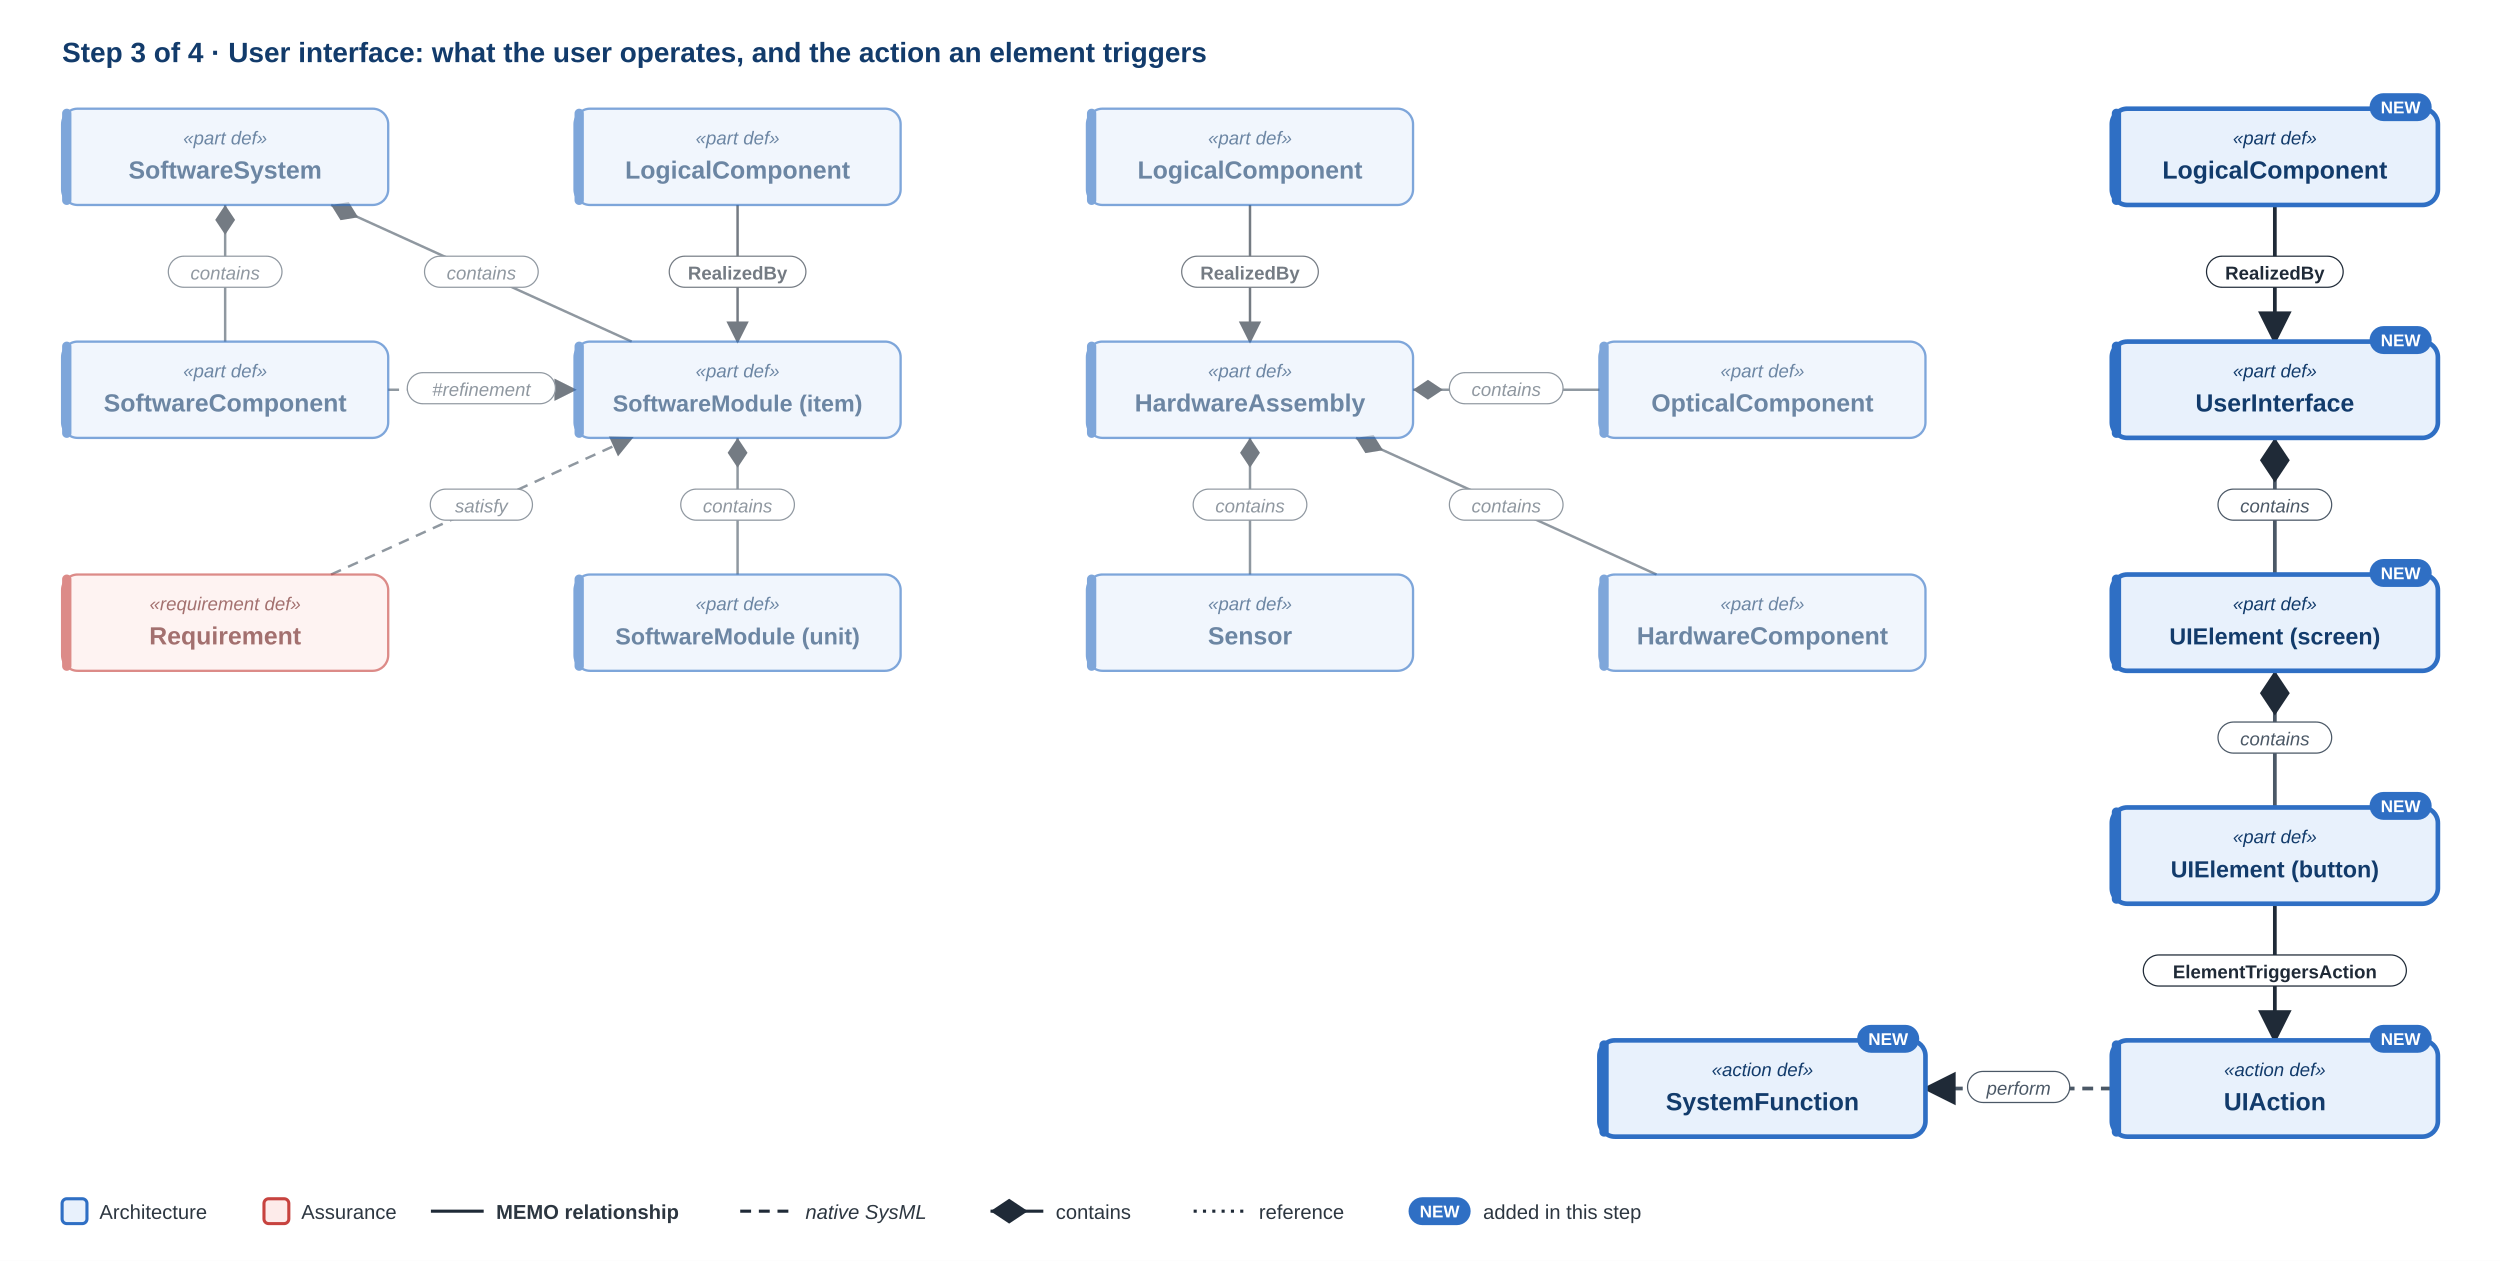
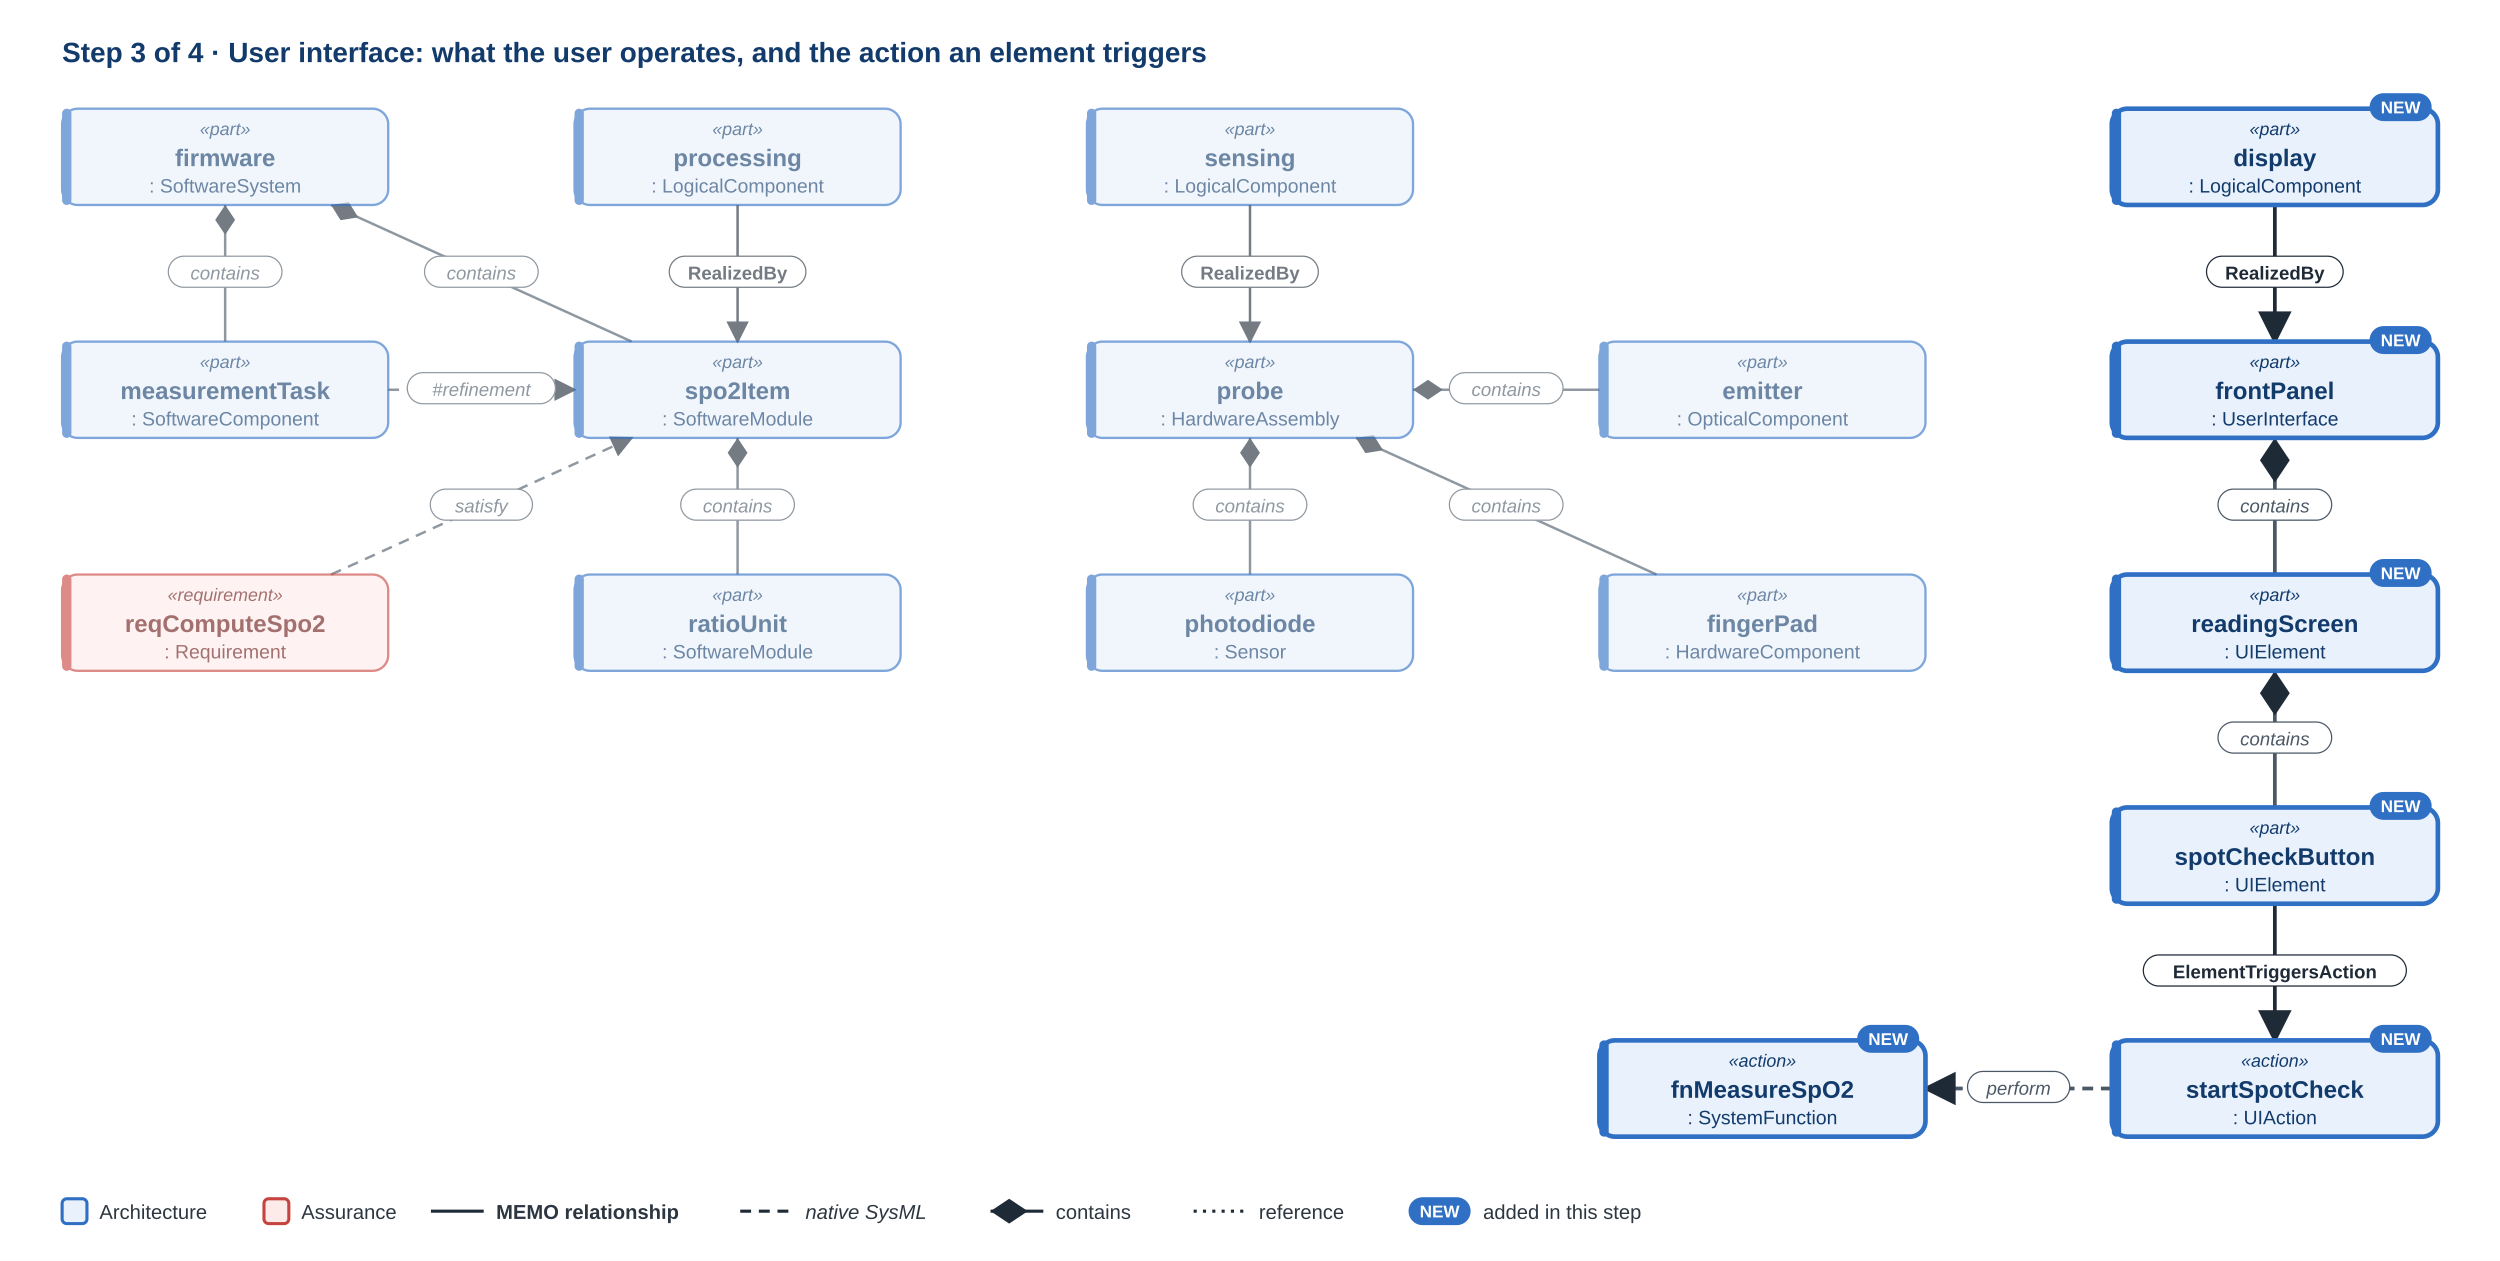
<svg xmlns="http://www.w3.org/2000/svg" viewBox="0 0 1610 812" width="1610" height="812" font-family="Nunito, 'Segoe UI', Arial, sans-serif" role="img" aria-label="Implementation layer, step 3: User interface: what the user operates, and the action an element triggers">
  <defs>
    <marker id="arrow" viewBox="0 0 10 10" refX="9" refY="5" markerWidth="9" markerHeight="9" orient="auto-start-reverse">
      <path d="M0,0 L10,5 L0,10 z" fill="#1f2a37" />
    </marker>
    <marker id="diamond" viewBox="0 0 14 10" refX="13" refY="5" markerWidth="14" markerHeight="10" orient="auto-start-reverse">
      <path d="M1,5 L7,1 L13,5 L7,9 z" fill="#1f2a37" />
    </marker>
  </defs>
  <rect width="100%" height="100%" fill="#ffffff" />
  <text x="40" y="40" font-size="18" font-weight="800" fill="#123b6b">Step 3 of 4 · User interface: what the user operates, and the action an element triggers</text>
  <g opacity="0.62">
    <line x1="475" y1="132" x2="475" y2="220" stroke="#1f2a37" stroke-width="1.6" marker-end="url(#arrow)" />
    <rect x="431" y="165" width="88" height="20" rx="10" fill="#ffffff" stroke="#1f2a37" stroke-width="0.8" />
    <text x="475" y="180" text-anchor="middle" font-size="12" font-weight="700" fill="#1f2a37">RealizedBy</text>
  </g>
  <g opacity="0.62">
    <line x1="213.2" y1="132" x2="406.8" y2="220" stroke="#4b5866" stroke-width="1.6" marker-start="url(#diamond)" />
    <rect x="273.4" y="165" width="73.2" height="20" rx="10" fill="#ffffff" stroke="#4b5866" stroke-width="0.8" />
    <text x="310" y="180" text-anchor="middle" font-size="12" font-style="italic" fill="#4b5866">contains</text>
  </g>
  <g opacity="0.62">
    <line x1="145" y1="132" x2="145" y2="220" stroke="#4b5866" stroke-width="1.6" marker-start="url(#diamond)" />
    <rect x="108.4" y="165" width="73.2" height="20" rx="10" fill="#ffffff" stroke="#4b5866" stroke-width="0.8" />
    <text x="145" y="180" text-anchor="middle" font-size="12" font-style="italic" fill="#4b5866">contains</text>
  </g>
  <g opacity="0.62">
    <line x1="475" y1="282" x2="475" y2="370" stroke="#4b5866" stroke-width="1.6" marker-start="url(#diamond)" />
    <rect x="438.4" y="315" width="73.2" height="20" rx="10" fill="#ffffff" stroke="#4b5866" stroke-width="0.8" />
    <text x="475" y="330" text-anchor="middle" font-size="12" font-style="italic" fill="#4b5866">contains</text>
  </g>
  <g opacity="0.62">
    <line x1="250" y1="251" x2="370" y2="251" stroke="#4b5866" stroke-width="1.6" stroke-dasharray="7 5" marker-end="url(#arrow)" />
    <rect x="262.3" y="240" width="95.4" height="20" rx="10" fill="#ffffff" stroke="#4b5866" stroke-width="0.8" />
    <text x="310" y="255" text-anchor="middle" font-size="12" font-style="italic" fill="#4b5866">#refinement</text>
  </g>
  <g opacity="0.62">
    <line x1="213.2" y1="370" x2="406.8" y2="282" stroke="#4b5866" stroke-width="1.6" stroke-dasharray="7 5" marker-end="url(#arrow)" />
    <rect x="277.1" y="315" width="65.8" height="20" rx="10" fill="#ffffff" stroke="#4b5866" stroke-width="0.8" />
    <text x="310" y="330" text-anchor="middle" font-size="12" font-style="italic" fill="#4b5866">satisfy</text>
  </g>
  <g opacity="0.62">
    <line x1="805" y1="132" x2="805" y2="220" stroke="#1f2a37" stroke-width="1.6" marker-end="url(#arrow)" />
    <rect x="761" y="165" width="88" height="20" rx="10" fill="#ffffff" stroke="#1f2a37" stroke-width="0.8" />
    <text x="805" y="180" text-anchor="middle" font-size="12" font-weight="700" fill="#1f2a37">RealizedBy</text>
  </g>
  <g opacity="0.62">
    <line x1="910" y1="251" x2="1030" y2="251" stroke="#4b5866" stroke-width="1.6" marker-start="url(#diamond)" />
    <rect x="933.4" y="240" width="73.2" height="20" rx="10" fill="#ffffff" stroke="#4b5866" stroke-width="0.8" />
    <text x="970" y="255" text-anchor="middle" font-size="12" font-style="italic" fill="#4b5866">contains</text>
  </g>
  <g opacity="0.62">
    <line x1="805" y1="282" x2="805" y2="370" stroke="#4b5866" stroke-width="1.6" marker-start="url(#diamond)" />
    <rect x="768.4" y="315" width="73.2" height="20" rx="10" fill="#ffffff" stroke="#4b5866" stroke-width="0.8" />
    <text x="805" y="330" text-anchor="middle" font-size="12" font-style="italic" fill="#4b5866">contains</text>
  </g>
  <g opacity="0.62">
    <line x1="873.2" y1="282" x2="1066.8" y2="370" stroke="#4b5866" stroke-width="1.6" marker-start="url(#diamond)" />
    <rect x="933.4" y="315" width="73.2" height="20" rx="10" fill="#ffffff" stroke="#4b5866" stroke-width="0.8" />
    <text x="970" y="330" text-anchor="middle" font-size="12" font-style="italic" fill="#4b5866">contains</text>
  </g>
  <g opacity="1">
    <line x1="1465" y1="132" x2="1465" y2="220" stroke="#1f2a37" stroke-width="2.4" marker-end="url(#arrow)" />
    <rect x="1421" y="165" width="88" height="20" rx="10" fill="#ffffff" stroke="#1f2a37" stroke-width="0.8" />
    <text x="1465" y="180" text-anchor="middle" font-size="12" font-weight="700" fill="#1f2a37">RealizedBy</text>
  </g>
  <g opacity="1">
    <line x1="1465" y1="282" x2="1465" y2="370" stroke="#4b5866" stroke-width="2.4" marker-start="url(#diamond)" />
    <rect x="1428.4" y="315" width="73.2" height="20" rx="10" fill="#ffffff" stroke="#4b5866" stroke-width="0.8" />
    <text x="1465" y="330" text-anchor="middle" font-size="12" font-style="italic" fill="#4b5866">contains</text>
  </g>
  <g opacity="1">
    <line x1="1465" y1="432" x2="1465" y2="520" stroke="#4b5866" stroke-width="2.4" marker-start="url(#diamond)" />
    <rect x="1428.4" y="465" width="73.2" height="20" rx="10" fill="#ffffff" stroke="#4b5866" stroke-width="0.8" />
    <text x="1465" y="480" text-anchor="middle" font-size="12" font-style="italic" fill="#4b5866">contains</text>
  </g>
  <g opacity="1">
    <line x1="1465" y1="582" x2="1465" y2="670" stroke="#1f2a37" stroke-width="2.4" marker-end="url(#arrow)" />
    <rect x="1380.3" y="615" width="169.4" height="20" rx="10" fill="#ffffff" stroke="#1f2a37" stroke-width="0.8" />
    <text x="1465" y="630" text-anchor="middle" font-size="12" font-weight="700" fill="#1f2a37">ElementTriggersAction</text>
  </g>
  <g opacity="1">
    <line x1="1360" y1="701" x2="1240" y2="701" stroke="#4b5866" stroke-width="2.4" stroke-dasharray="7 5" marker-end="url(#arrow)" />
    <rect x="1267.1" y="690" width="65.8" height="20" rx="10" fill="#ffffff" stroke="#4b5866" stroke-width="0.8" />
    <text x="1300" y="705" text-anchor="middle" font-size="12" font-style="italic" fill="#4b5866">perform</text>
  </g>
  <g opacity="0.62">
    <rect x="40" y="70" width="210" height="62" rx="10" fill="#e8f1fc" stroke="#2f6fc4" stroke-width="1.5" />
    <rect x="40" y="70" width="6" height="62" rx="3" fill="#2f6fc4" />
-     <text x="145" y="93" text-anchor="middle" font-size="12" fill="#123b6b" font-style="italic">«part def»</text>
-     <text x="145" y="115" text-anchor="middle" font-size="16" font-weight="700" fill="#123b6b">SoftwareSystem</text>
+     <text x="145" y="87" text-anchor="middle" font-size="11.5" fill="#123b6b" font-style="italic">«part»</text>
+     <text x="145" y="107" text-anchor="middle" font-size="15.5" font-weight="700" fill="#123b6b">firmware</text>
+     <text x="145" y="124" text-anchor="middle" font-size="12.5" fill="#123b6b">: SoftwareSystem</text>
  </g>
  <g opacity="0.62">
    <rect x="370" y="70" width="210" height="62" rx="10" fill="#e8f1fc" stroke="#2f6fc4" stroke-width="1.5" />
    <rect x="370" y="70" width="6" height="62" rx="3" fill="#2f6fc4" />
-     <text x="475" y="93" text-anchor="middle" font-size="12" fill="#123b6b" font-style="italic">«part def»</text>
-     <text x="475" y="115" text-anchor="middle" font-size="16" font-weight="700" fill="#123b6b">LogicalComponent</text>
+     <text x="475" y="87" text-anchor="middle" font-size="11.5" fill="#123b6b" font-style="italic">«part»</text>
+     <text x="475" y="107" text-anchor="middle" font-size="15.5" font-weight="700" fill="#123b6b">processing</text>
+     <text x="475" y="124" text-anchor="middle" font-size="12.5" fill="#123b6b">: LogicalComponent</text>
  </g>
  <g opacity="0.62">
    <rect x="40" y="220" width="210" height="62" rx="10" fill="#e8f1fc" stroke="#2f6fc4" stroke-width="1.5" />
    <rect x="40" y="220" width="6" height="62" rx="3" fill="#2f6fc4" />
-     <text x="145" y="243" text-anchor="middle" font-size="12" fill="#123b6b" font-style="italic">«part def»</text>
-     <text x="145" y="265" text-anchor="middle" font-size="16" font-weight="700" fill="#123b6b">SoftwareComponent</text>
+     <text x="145" y="237" text-anchor="middle" font-size="11.5" fill="#123b6b" font-style="italic">«part»</text>
+     <text x="145" y="257" text-anchor="middle" font-size="15.5" font-weight="700" fill="#123b6b">measurementTask</text>
+     <text x="145" y="274" text-anchor="middle" font-size="12.5" fill="#123b6b">: SoftwareComponent</text>
  </g>
  <g opacity="0.62">
    <rect x="370" y="220" width="210" height="62" rx="10" fill="#e8f1fc" stroke="#2f6fc4" stroke-width="1.5" />
    <rect x="370" y="220" width="6" height="62" rx="3" fill="#2f6fc4" />
-     <text x="475" y="243" text-anchor="middle" font-size="12" fill="#123b6b" font-style="italic">«part def»</text>
-     <text x="475" y="265" text-anchor="middle" font-size="15" font-weight="700" fill="#123b6b">SoftwareModule (item)</text>
+     <text x="475" y="237" text-anchor="middle" font-size="11.5" fill="#123b6b" font-style="italic">«part»</text>
+     <text x="475" y="257" text-anchor="middle" font-size="15.5" font-weight="700" fill="#123b6b">spo2Item</text>
+     <text x="475" y="274" text-anchor="middle" font-size="12.5" fill="#123b6b">: SoftwareModule</text>
  </g>
  <g opacity="0.62">
    <rect x="40" y="370" width="210" height="62" rx="10" fill="#fdebea" stroke="#c7433f" stroke-width="1.5" />
    <rect x="40" y="370" width="6" height="62" rx="3" fill="#c7433f" />
-     <text x="145" y="393" text-anchor="middle" font-size="12" fill="#6b1916" font-style="italic">«requirement def»</text>
-     <text x="145" y="415" text-anchor="middle" font-size="16" font-weight="700" fill="#6b1916">Requirement</text>
+     <text x="145" y="387" text-anchor="middle" font-size="11.5" fill="#6b1916" font-style="italic">«requirement»</text>
+     <text x="145" y="407" text-anchor="middle" font-size="15.5" font-weight="700" fill="#6b1916">reqComputeSpo2</text>
+     <text x="145" y="424" text-anchor="middle" font-size="12.5" fill="#6b1916">: Requirement</text>
  </g>
  <g opacity="0.62">
    <rect x="370" y="370" width="210" height="62" rx="10" fill="#e8f1fc" stroke="#2f6fc4" stroke-width="1.5" />
    <rect x="370" y="370" width="6" height="62" rx="3" fill="#2f6fc4" />
-     <text x="475" y="393" text-anchor="middle" font-size="12" fill="#123b6b" font-style="italic">«part def»</text>
-     <text x="475" y="415" text-anchor="middle" font-size="15" font-weight="700" fill="#123b6b">SoftwareModule (unit)</text>
+     <text x="475" y="387" text-anchor="middle" font-size="11.5" fill="#123b6b" font-style="italic">«part»</text>
+     <text x="475" y="407" text-anchor="middle" font-size="15.5" font-weight="700" fill="#123b6b">ratioUnit</text>
+     <text x="475" y="424" text-anchor="middle" font-size="12.5" fill="#123b6b">: SoftwareModule</text>
  </g>
  <g opacity="0.62">
    <rect x="700" y="70" width="210" height="62" rx="10" fill="#e8f1fc" stroke="#2f6fc4" stroke-width="1.5" />
    <rect x="700" y="70" width="6" height="62" rx="3" fill="#2f6fc4" />
-     <text x="805" y="93" text-anchor="middle" font-size="12" fill="#123b6b" font-style="italic">«part def»</text>
-     <text x="805" y="115" text-anchor="middle" font-size="16" font-weight="700" fill="#123b6b">LogicalComponent</text>
+     <text x="805" y="87" text-anchor="middle" font-size="11.5" fill="#123b6b" font-style="italic">«part»</text>
+     <text x="805" y="107" text-anchor="middle" font-size="15.5" font-weight="700" fill="#123b6b">sensing</text>
+     <text x="805" y="124" text-anchor="middle" font-size="12.5" fill="#123b6b">: LogicalComponent</text>
  </g>
  <g opacity="0.62">
    <rect x="700" y="220" width="210" height="62" rx="10" fill="#e8f1fc" stroke="#2f6fc4" stroke-width="1.5" />
    <rect x="700" y="220" width="6" height="62" rx="3" fill="#2f6fc4" />
-     <text x="805" y="243" text-anchor="middle" font-size="12" fill="#123b6b" font-style="italic">«part def»</text>
-     <text x="805" y="265" text-anchor="middle" font-size="16" font-weight="700" fill="#123b6b">HardwareAssembly</text>
+     <text x="805" y="237" text-anchor="middle" font-size="11.5" fill="#123b6b" font-style="italic">«part»</text>
+     <text x="805" y="257" text-anchor="middle" font-size="15.5" font-weight="700" fill="#123b6b">probe</text>
+     <text x="805" y="274" text-anchor="middle" font-size="12.5" fill="#123b6b">: HardwareAssembly</text>
  </g>
  <g opacity="0.62">
    <rect x="1030" y="220" width="210" height="62" rx="10" fill="#e8f1fc" stroke="#2f6fc4" stroke-width="1.5" />
    <rect x="1030" y="220" width="6" height="62" rx="3" fill="#2f6fc4" />
-     <text x="1135" y="243" text-anchor="middle" font-size="12" fill="#123b6b" font-style="italic">«part def»</text>
-     <text x="1135" y="265" text-anchor="middle" font-size="16" font-weight="700" fill="#123b6b">OpticalComponent</text>
+     <text x="1135" y="237" text-anchor="middle" font-size="11.5" fill="#123b6b" font-style="italic">«part»</text>
+     <text x="1135" y="257" text-anchor="middle" font-size="15.5" font-weight="700" fill="#123b6b">emitter</text>
+     <text x="1135" y="274" text-anchor="middle" font-size="12.5" fill="#123b6b">: OpticalComponent</text>
  </g>
  <g opacity="0.62">
    <rect x="700" y="370" width="210" height="62" rx="10" fill="#e8f1fc" stroke="#2f6fc4" stroke-width="1.5" />
    <rect x="700" y="370" width="6" height="62" rx="3" fill="#2f6fc4" />
-     <text x="805" y="393" text-anchor="middle" font-size="12" fill="#123b6b" font-style="italic">«part def»</text>
-     <text x="805" y="415" text-anchor="middle" font-size="16" font-weight="700" fill="#123b6b">Sensor</text>
+     <text x="805" y="387" text-anchor="middle" font-size="11.5" fill="#123b6b" font-style="italic">«part»</text>
+     <text x="805" y="407" text-anchor="middle" font-size="15.5" font-weight="700" fill="#123b6b">photodiode</text>
+     <text x="805" y="424" text-anchor="middle" font-size="12.5" fill="#123b6b">: Sensor</text>
  </g>
  <g opacity="0.62">
    <rect x="1030" y="370" width="210" height="62" rx="10" fill="#e8f1fc" stroke="#2f6fc4" stroke-width="1.5" />
    <rect x="1030" y="370" width="6" height="62" rx="3" fill="#2f6fc4" />
-     <text x="1135" y="393" text-anchor="middle" font-size="12" fill="#123b6b" font-style="italic">«part def»</text>
-     <text x="1135" y="415" text-anchor="middle" font-size="16" font-weight="700" fill="#123b6b">HardwareComponent</text>
+     <text x="1135" y="387" text-anchor="middle" font-size="11.5" fill="#123b6b" font-style="italic">«part»</text>
+     <text x="1135" y="407" text-anchor="middle" font-size="15.5" font-weight="700" fill="#123b6b">fingerPad</text>
+     <text x="1135" y="424" text-anchor="middle" font-size="12.5" fill="#123b6b">: HardwareComponent</text>
  </g>
  <g opacity="1">
    <rect x="1360" y="70" width="210" height="62" rx="10" fill="#e8f1fc" stroke="#2f6fc4" stroke-width="3" />
    <rect x="1360" y="70" width="6" height="62" rx="3" fill="#2f6fc4" />
-     <text x="1465" y="93" text-anchor="middle" font-size="12" fill="#123b6b" font-style="italic">«part def»</text>
-     <text x="1465" y="115" text-anchor="middle" font-size="16" font-weight="700" fill="#123b6b">LogicalComponent</text>
+     <text x="1465" y="87" text-anchor="middle" font-size="11.5" fill="#123b6b" font-style="italic">«part»</text>
+     <text x="1465" y="107" text-anchor="middle" font-size="15.5" font-weight="700" fill="#123b6b">display</text>
+     <text x="1465" y="124" text-anchor="middle" font-size="12.5" fill="#123b6b">: LogicalComponent</text>
    <rect x="1526" y="60" width="40" height="18" rx="9" fill="#2f6fc4" />
    <text x="1546" y="73" text-anchor="middle" font-size="11" font-weight="700" fill="#ffffff">NEW</text>
  </g>
  <g opacity="1">
    <rect x="1360" y="220" width="210" height="62" rx="10" fill="#e8f1fc" stroke="#2f6fc4" stroke-width="3" />
    <rect x="1360" y="220" width="6" height="62" rx="3" fill="#2f6fc4" />
-     <text x="1465" y="243" text-anchor="middle" font-size="12" fill="#123b6b" font-style="italic">«part def»</text>
-     <text x="1465" y="265" text-anchor="middle" font-size="16" font-weight="700" fill="#123b6b">UserInterface</text>
+     <text x="1465" y="237" text-anchor="middle" font-size="11.5" fill="#123b6b" font-style="italic">«part»</text>
+     <text x="1465" y="257" text-anchor="middle" font-size="15.5" font-weight="700" fill="#123b6b">frontPanel</text>
+     <text x="1465" y="274" text-anchor="middle" font-size="12.5" fill="#123b6b">: UserInterface</text>
    <rect x="1526" y="210" width="40" height="18" rx="9" fill="#2f6fc4" />
    <text x="1546" y="223" text-anchor="middle" font-size="11" font-weight="700" fill="#ffffff">NEW</text>
  </g>
  <g opacity="1">
    <rect x="1360" y="370" width="210" height="62" rx="10" fill="#e8f1fc" stroke="#2f6fc4" stroke-width="3" />
    <rect x="1360" y="370" width="6" height="62" rx="3" fill="#2f6fc4" />
-     <text x="1465" y="393" text-anchor="middle" font-size="12" fill="#123b6b" font-style="italic">«part def»</text>
-     <text x="1465" y="415" text-anchor="middle" font-size="15" font-weight="700" fill="#123b6b">UIElement (screen)</text>
+     <text x="1465" y="387" text-anchor="middle" font-size="11.5" fill="#123b6b" font-style="italic">«part»</text>
+     <text x="1465" y="407" text-anchor="middle" font-size="15.5" font-weight="700" fill="#123b6b">readingScreen</text>
+     <text x="1465" y="424" text-anchor="middle" font-size="12.5" fill="#123b6b">: UIElement</text>
    <rect x="1526" y="360" width="40" height="18" rx="9" fill="#2f6fc4" />
    <text x="1546" y="373" text-anchor="middle" font-size="11" font-weight="700" fill="#ffffff">NEW</text>
  </g>
  <g opacity="1">
    <rect x="1360" y="520" width="210" height="62" rx="10" fill="#e8f1fc" stroke="#2f6fc4" stroke-width="3" />
    <rect x="1360" y="520" width="6" height="62" rx="3" fill="#2f6fc4" />
-     <text x="1465" y="543" text-anchor="middle" font-size="12" fill="#123b6b" font-style="italic">«part def»</text>
-     <text x="1465" y="565" text-anchor="middle" font-size="15" font-weight="700" fill="#123b6b">UIElement (button)</text>
+     <text x="1465" y="537" text-anchor="middle" font-size="11.5" fill="#123b6b" font-style="italic">«part»</text>
+     <text x="1465" y="557" text-anchor="middle" font-size="15.5" font-weight="700" fill="#123b6b">spotCheckButton</text>
+     <text x="1465" y="574" text-anchor="middle" font-size="12.5" fill="#123b6b">: UIElement</text>
    <rect x="1526" y="510" width="40" height="18" rx="9" fill="#2f6fc4" />
    <text x="1546" y="523" text-anchor="middle" font-size="11" font-weight="700" fill="#ffffff">NEW</text>
  </g>
  <g opacity="1">
    <rect x="1360" y="670" width="210" height="62" rx="10" fill="#e8f1fc" stroke="#2f6fc4" stroke-width="3" />
    <rect x="1360" y="670" width="6" height="62" rx="3" fill="#2f6fc4" />
-     <text x="1465" y="693" text-anchor="middle" font-size="12" fill="#123b6b" font-style="italic">«action def»</text>
-     <text x="1465" y="715" text-anchor="middle" font-size="16" font-weight="700" fill="#123b6b">UIAction</text>
+     <text x="1465" y="687" text-anchor="middle" font-size="11.5" fill="#123b6b" font-style="italic">«action»</text>
+     <text x="1465" y="707" text-anchor="middle" font-size="15.5" font-weight="700" fill="#123b6b">startSpotCheck</text>
+     <text x="1465" y="724" text-anchor="middle" font-size="12.5" fill="#123b6b">: UIAction</text>
    <rect x="1526" y="660" width="40" height="18" rx="9" fill="#2f6fc4" />
    <text x="1546" y="673" text-anchor="middle" font-size="11" font-weight="700" fill="#ffffff">NEW</text>
  </g>
  <g opacity="1">
    <rect x="1030" y="670" width="210" height="62" rx="10" fill="#e8f1fc" stroke="#2f6fc4" stroke-width="3" />
    <rect x="1030" y="670" width="6" height="62" rx="3" fill="#2f6fc4" />
-     <text x="1135" y="693" text-anchor="middle" font-size="12" fill="#123b6b" font-style="italic">«action def»</text>
-     <text x="1135" y="715" text-anchor="middle" font-size="16" font-weight="700" fill="#123b6b">SystemFunction</text>
+     <text x="1135" y="687" text-anchor="middle" font-size="11.5" fill="#123b6b" font-style="italic">«action»</text>
+     <text x="1135" y="707" text-anchor="middle" font-size="15.5" font-weight="700" fill="#123b6b">fnMeasureSpO2</text>
+     <text x="1135" y="724" text-anchor="middle" font-size="12.5" fill="#123b6b">: SystemFunction</text>
    <rect x="1196" y="660" width="40" height="18" rx="9" fill="#2f6fc4" />
    <text x="1216" y="673" text-anchor="middle" font-size="11" font-weight="700" fill="#ffffff">NEW</text>
  </g>
  <rect x="40" y="772" width="16" height="16" rx="3" fill="#e8f1fc" stroke="#2f6fc4" stroke-width="2" />
  <text x="64" y="785" font-size="13" fill="#2c3640">Architecture</text>
  <rect x="170" y="772" width="16" height="16" rx="3" fill="#fdebea" stroke="#c7433f" stroke-width="2" />
  <text x="194" y="785" font-size="13" fill="#2c3640">Assurance</text>
  <line x1="277.5" y1="780" x2="311.5" y2="780" stroke="#1f2a37" stroke-width="2" />
  <text x="319.5" y="785" font-size="13" fill="#2c3640">
    <tspan font-weight="700">MEMO relationship</tspan>
  </text>
  <line x1="476.7" y1="780" x2="510.7" y2="780" stroke="#1f2a37" stroke-width="2" stroke-dasharray="7 5" />
  <text x="518.7" y="785" font-size="13" fill="#2c3640">
    <tspan font-style="italic">native SysML</tspan>
  </text>
  <line x1="637.9" y1="780" x2="671.9" y2="780" stroke="#1f2a37" stroke-width="2" marker-start="url(#diamond)" />
  <text x="679.9" y="785" font-size="13" fill="#2c3640">contains</text>
  <line x1="768.7" y1="780" x2="802.7" y2="780" stroke="#1f2a37" stroke-width="2" stroke-dasharray="2 4" />
  <text x="810.7" y="785" font-size="13" fill="#2c3640">reference</text>
  <rect x="907.1" y="771" width="40" height="18" rx="9" fill="#2f6fc4" />
  <text x="927.1" y="784" text-anchor="middle" font-size="11" font-weight="700" fill="#ffffff">NEW</text>
  <text x="955.1" y="785" font-size="13" fill="#2c3640">added in this step</text>
</svg>
